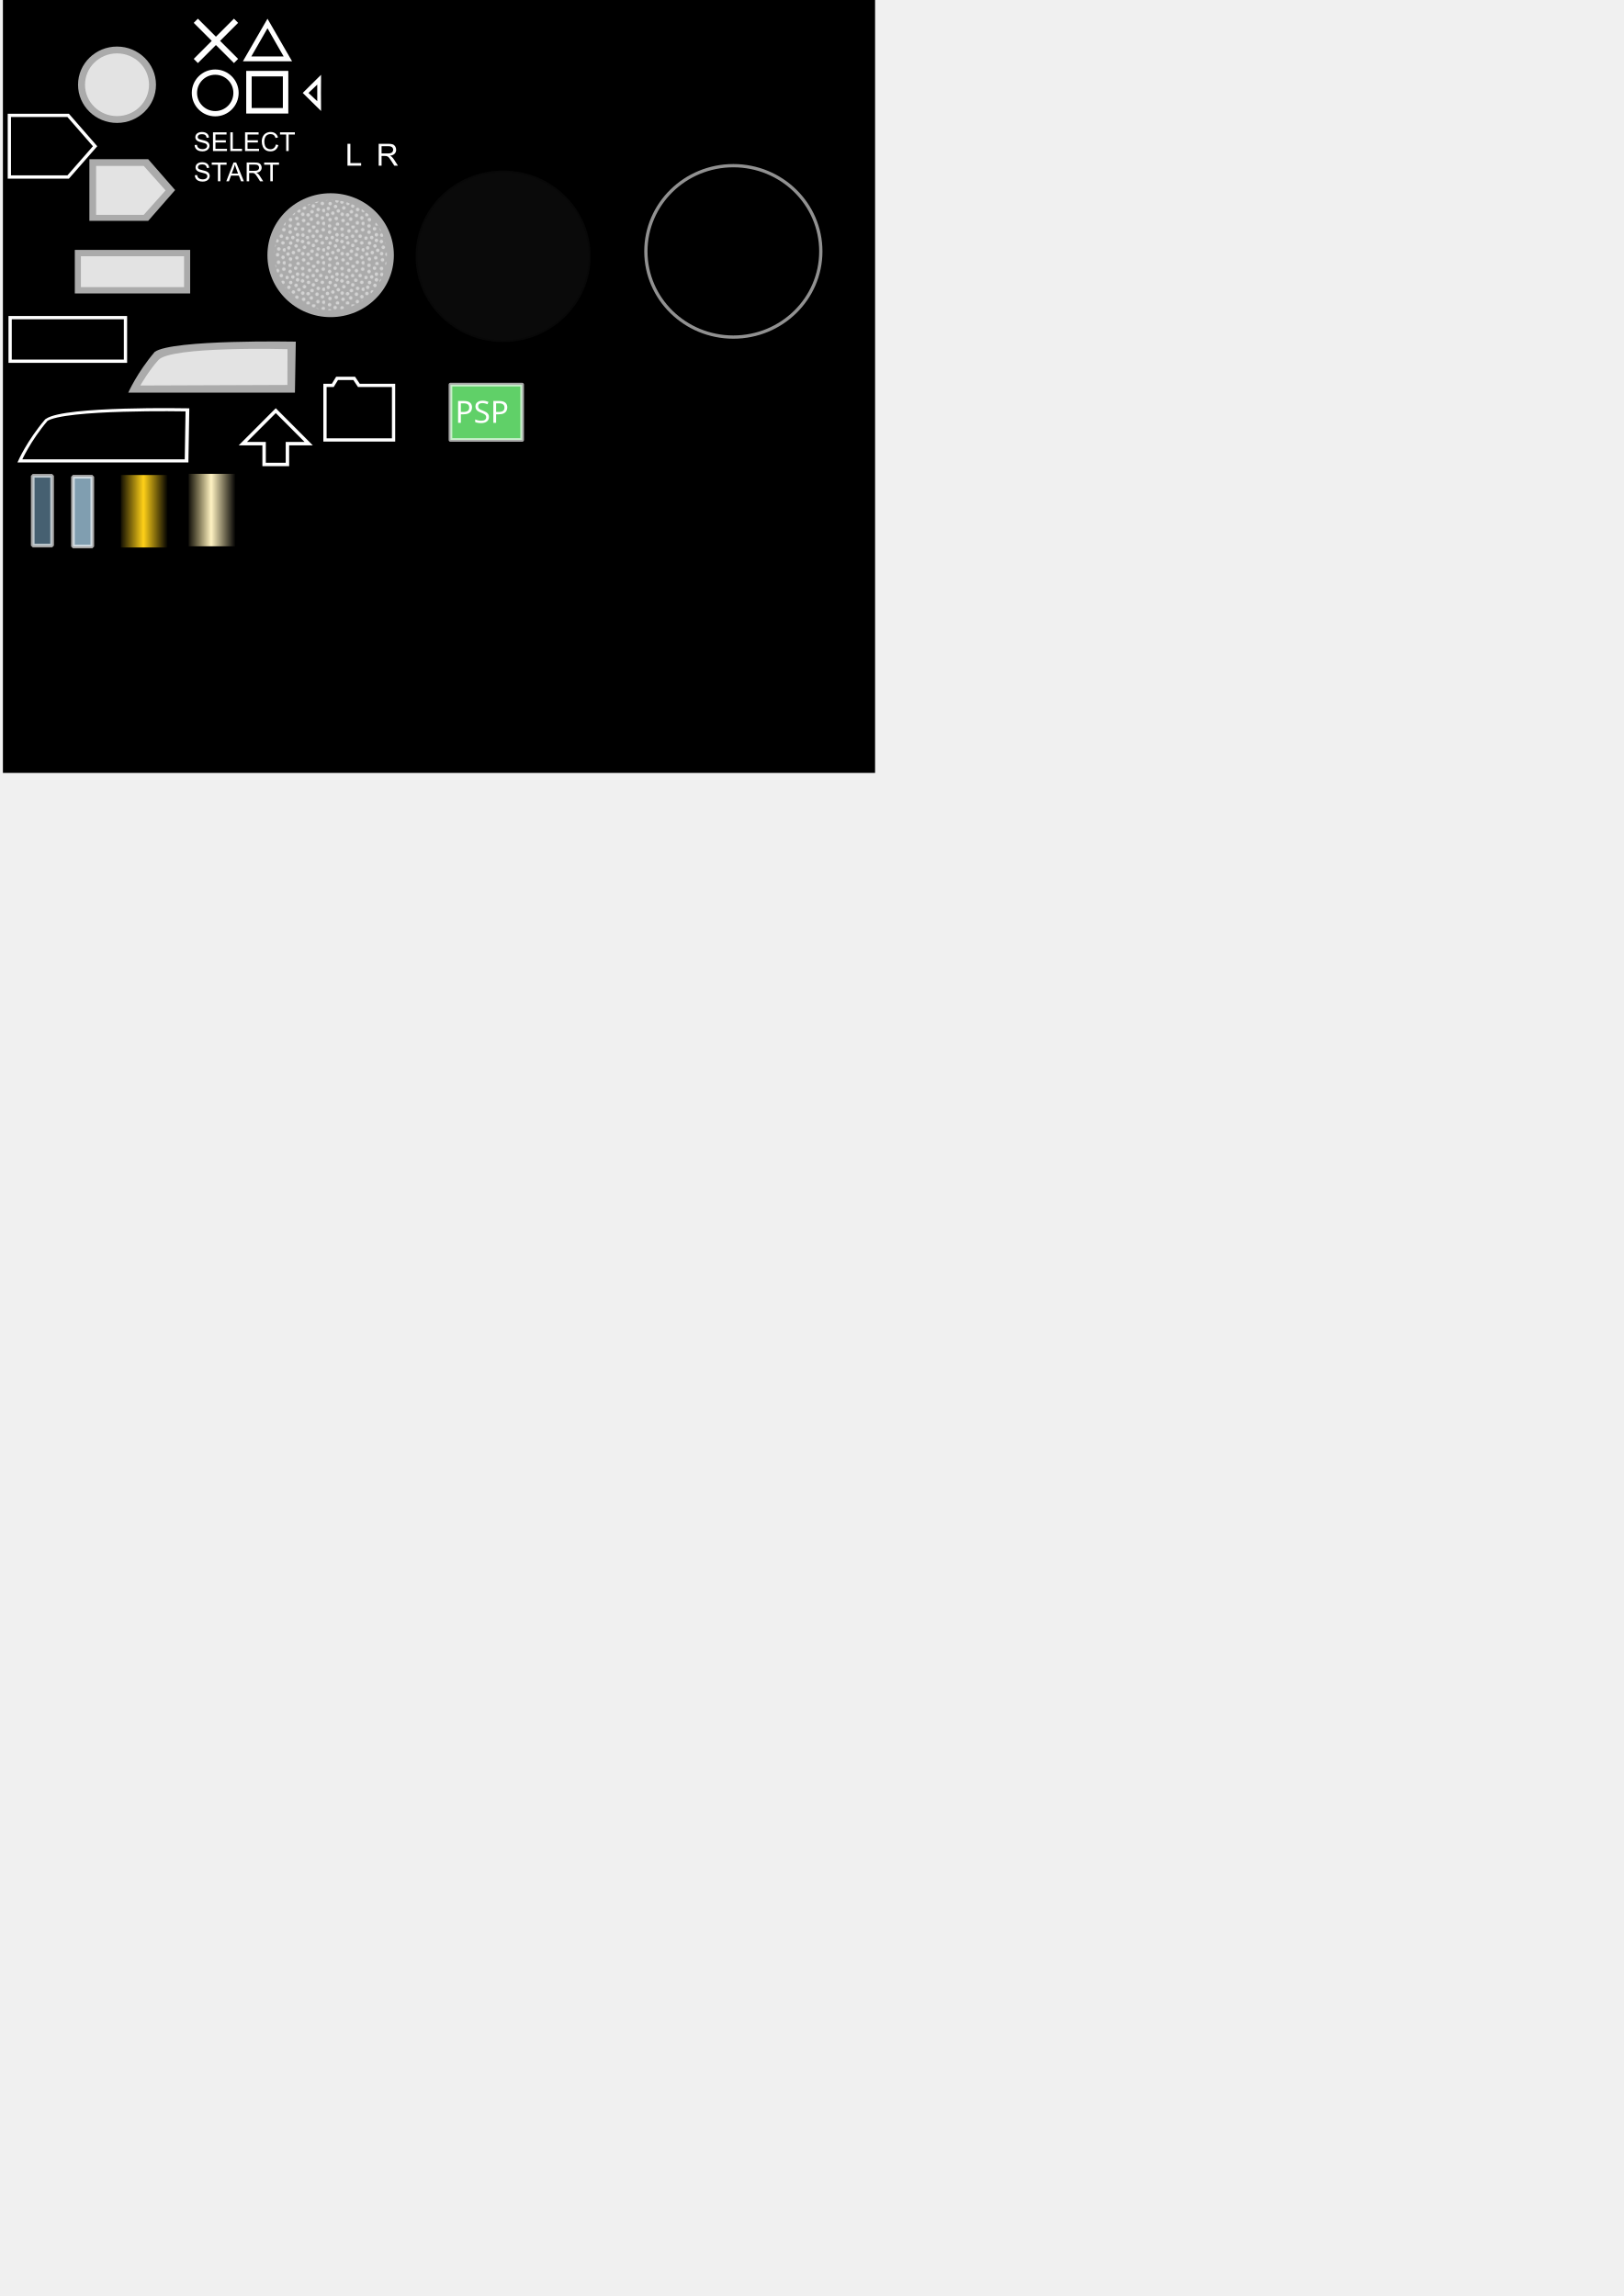
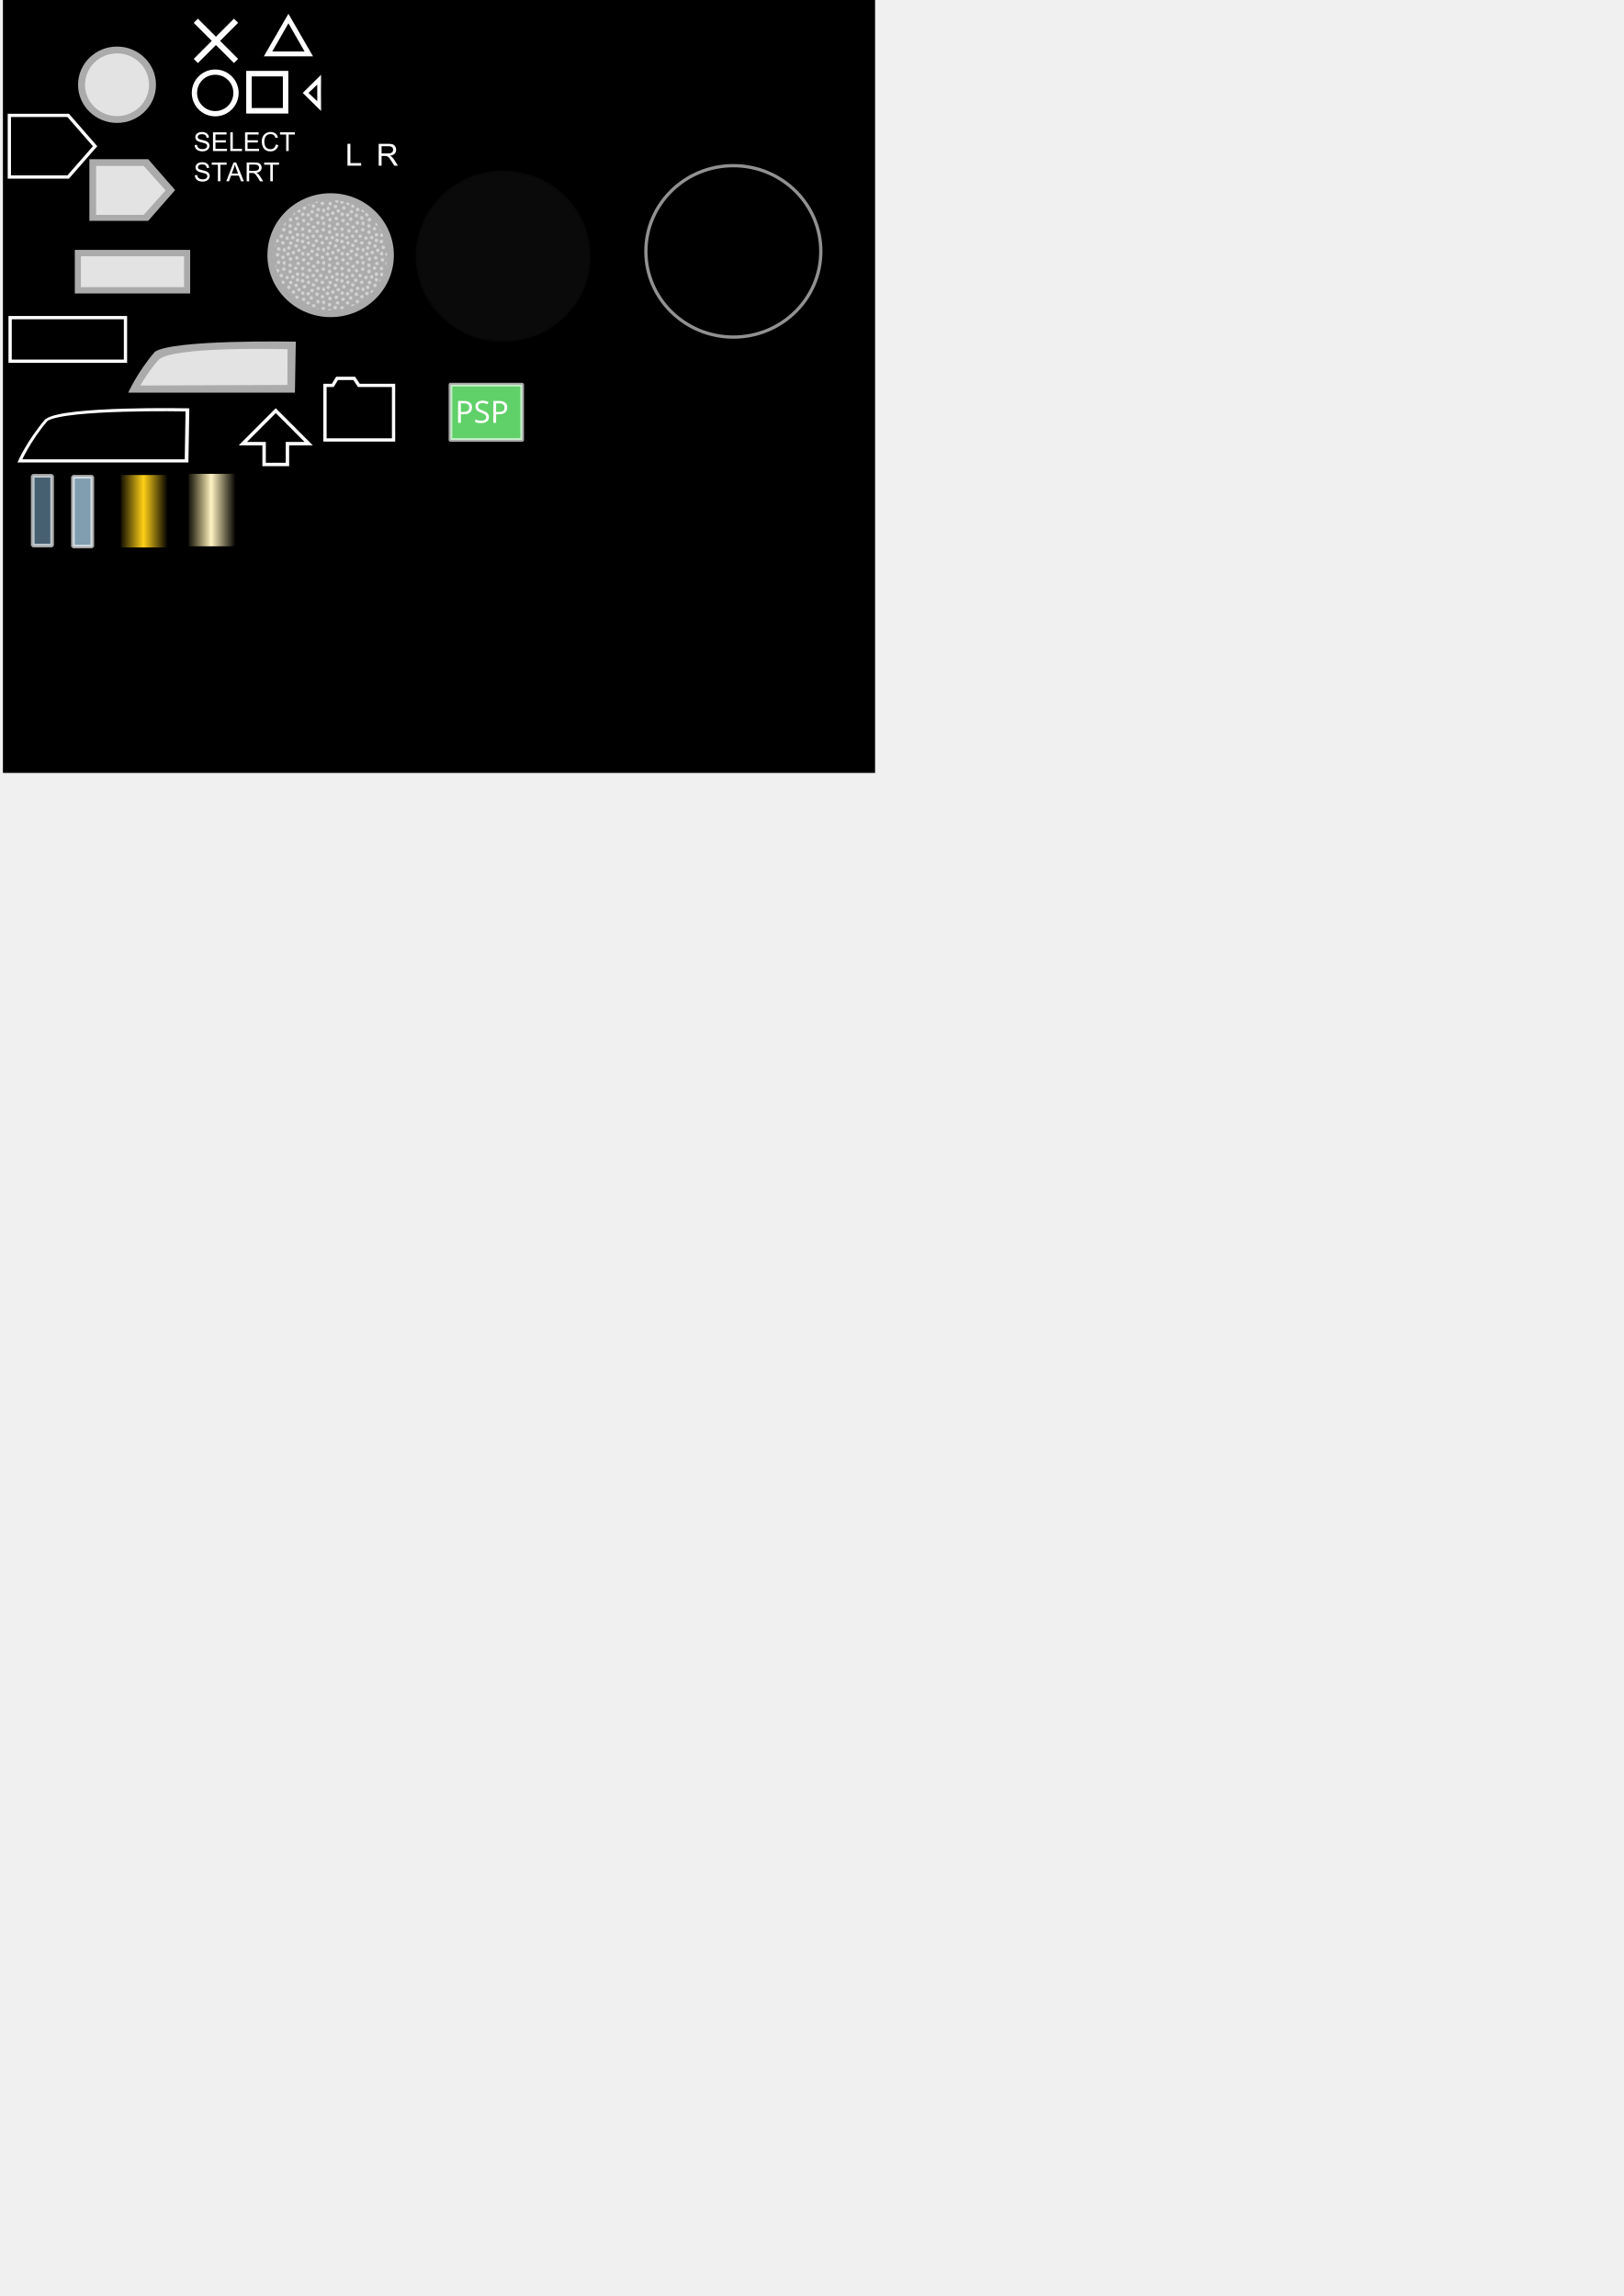
<svg xmlns="http://www.w3.org/2000/svg" xmlns:xlink="http://www.w3.org/1999/xlink" width="744.094" height="1052.362" id="svg2" version="1.1">
  <defs id="defs4">
    <linearGradient id="linearGradient4650">
      <stop style="stop-color:#ffd118;stop-opacity:0;" offset="0" id="stop4652" />
      <stop id="stop4658" offset="0.5" style="stop-color:#ffd118;stop-opacity:1;" />
      <stop style="stop-color:#ffd118;stop-opacity:0;" offset="1" id="stop4654" />
    </linearGradient>
    <pattern id="Polkadots-largewhite" patternTransform="translate(0,0) scale(10,10)" height="10" width="10" patternUnits="userSpaceOnUse">
      <circle id="circle6395" r="0.45" cy="0.810" cx="2.567" style="fill:white;stroke:none" />
      <circle id="circle6397" r="0.45" cy="2.33" cx="3.048" style="fill:white;stroke:none" />
      <circle id="circle6399" r="0.45" cy="2.415" cx="4.418" style="fill:white;stroke:none" />
      <circle id="circle6401" r="0.45" cy="3.029" cx="1.844" style="fill:white;stroke:none" />
      <circle id="circle6403" r="0.45" cy="1.363" cx="6.08" style="fill:white;stroke:none" />
      <circle id="circle6405" r="0.45" cy="4.413" cx="5.819" style="fill:white;stroke:none" />
      <circle id="circle6407" r="0.45" cy="4.048" cx="4.305" style="fill:white;stroke:none" />
      <circle id="circle6409" r="0.45" cy="3.045" cx="5.541" style="fill:white;stroke:none" />
      <circle id="circle6411" r="0.45" cy="5.527" cx="4.785" style="fill:white;stroke:none" />
      <circle id="circle6413" r="0.45" cy="5.184" cx="2.667" style="fill:white;stroke:none" />
      <circle id="circle6415" r="0.45" cy="1.448" cx="7.965" style="fill:white;stroke:none" />
      <circle id="circle6417" r="0.45" cy="5.049" cx="7.047" style="fill:white;stroke:none" />
      <circle id="circle6419" r="0.45" cy="0.895" cx="4.340" style="fill:white;stroke:none" />
      <circle id="circle6421" r="0.45" cy="0.340" cx="7.125" style="fill:white;stroke:none" />
      <circle id="circle6423" r="0.45" cy="1.049" cx="9.553" style="fill:white;stroke:none" />
      <circle id="circle6425" r="0.45" cy="2.689" cx="7.006" style="fill:white;stroke:none" />
      <circle id="circle6427" r="0.45" cy="2.689" cx="8.909" style="fill:white;stroke:none" />
      <circle id="circle6429" r="0.45" cy="4.407" cx="9.315" style="fill:white;stroke:none" />
      <circle id="circle6431" r="0.45" cy="3.870" cx="7.820" style="fill:white;stroke:none" />
      <circle id="circle6433" r="0.45" cy="5.948" cx="8.270" style="fill:white;stroke:none" />
      <circle id="circle6435" r="0.45" cy="7.428" cx="7.973" style="fill:white;stroke:none" />
      <circle id="circle6437" r="0.45" cy="8.072" cx="9.342" style="fill:white;stroke:none" />
      <circle id="circle6439" r="0.45" cy="9.315" cx="8.206" style="fill:white;stroke:none" />
      <circle id="circle6441" r="0.45" cy="9.475" cx="9.682" style="fill:white;stroke:none" />
      <circle id="circle6443" r="0.45" cy="6.186" cx="9.688" style="fill:white;stroke:none" />
      <circle id="circle6445" r="0.45" cy="6.296" cx="3.379" style="fill:white;stroke:none" />
      <circle id="circle6447" r="0.45" cy="8.204" cx="2.871" style="fill:white;stroke:none" />
      <circle id="circle6449" r="0.45" cy="8.719" cx="4.59" style="fill:white;stroke:none" />
      <circle id="circle6451" r="0.45" cy="9.671" cx="3.181" style="fill:white;stroke:none" />
      <circle id="circle6453" r="0.45" cy="7.315" cx="5.734" style="fill:white;stroke:none" />
      <circle id="circle6455" r="0.45" cy="6.513" cx="6.707" style="fill:white;stroke:none" />
      <circle id="circle6457" r="0.45" cy="9.670" cx="5.730" style="fill:white;stroke:none" />
      <circle id="circle6459" r="0.45" cy="8.373" cx="6.535" style="fill:white;stroke:none" />
      <circle id="circle6461" r="0.45" cy="7.154" cx="4.37" style="fill:white;stroke:none" />
      <circle id="circle6463" r="0.45" cy="7.25" cx="0.622" style="fill:white;stroke:none" />
      <circle id="circle6465" r="0.45" cy="5.679" cx="0.831" style="fill:white;stroke:none" />
      <circle id="circle6467" r="0.45" cy="8.519" cx="1.257" style="fill:white;stroke:none" />
      <circle id="circle6469" r="0.45" cy="6.877" cx="1.989" style="fill:white;stroke:none" />
      <circle id="circle6471" r="0.45" cy="3.181" cx="0.374" style="fill:white;stroke:none" />
      <circle id="circle6473" r="0.45" cy="1.664" cx="1.166" style="fill:white;stroke:none" />
      <circle id="circle6475" r="0.45" cy="0.093" cx="1.151" style="fill:white;stroke:none" />
      <circle id="circle6477" r="0.45" cy="10.093" cx="1.151" style="fill:white;stroke:none" />
      <circle id="circle6479" r="0.45" cy="4.451" cx="1.302" style="fill:white;stroke:none" />
      <circle id="circle6481" r="0.45" cy="3.763" cx="3.047" style="fill:white;stroke:none" />
    </pattern>
    <linearGradient xlink:href="#linearGradient4650" id="linearGradient4656" x1="54.517" y1="221.826" x2="76.912" y2="221.826" gradientUnits="userSpaceOnUse" />
    <linearGradient xlink:href="#linearGradient4650-3" id="linearGradient4656-0" x1="54.517" y1="221.826" x2="76.912" y2="221.826" gradientUnits="userSpaceOnUse" />
    <linearGradient id="linearGradient4650-3">
      <stop style="stop-color:#ffeb9a;stop-opacity:0;" offset="0" id="stop4652-1" />
      <stop id="stop4658-3" offset="0.5" style="stop-color:#fff3c3;stop-opacity:1;" />
      <stop style="stop-color:#fff0b5;stop-opacity:0;" offset="1" id="stop4654-3" />
    </linearGradient>
    <linearGradient gradientTransform="translate(31.07143,-0.5357131)" y2="221.826" x2="76.912" y1="221.826" x1="54.517" gradientUnits="userSpaceOnUse" id="linearGradient4676" xlink:href="#linearGradient4650-3" />
    <pattern id="Polkadots-largewhite-6" patternTransform="translate(0,0) scale(10,10)" height="10" width="10" patternUnits="userSpaceOnUse">
      <circle id="circle6395-8" r="0.45" cy="0.810" cx="2.567" style="fill:white;stroke:none" />
      <circle id="circle6397-5" r="0.45" cy="2.33" cx="3.048" style="fill:white;stroke:none" />
      <circle id="circle6399-7" r="0.45" cy="2.415" cx="4.418" style="fill:white;stroke:none" />
      <circle id="circle6401-6" r="0.45" cy="3.029" cx="1.844" style="fill:white;stroke:none" />
      <circle id="circle6403-1" r="0.45" cy="1.363" cx="6.08" style="fill:white;stroke:none" />
      <circle id="circle6405-8" r="0.45" cy="4.413" cx="5.819" style="fill:white;stroke:none" />
      <circle id="circle6407-9" r="0.45" cy="4.048" cx="4.305" style="fill:white;stroke:none" />
      <circle id="circle6409-2" r="0.45" cy="3.045" cx="5.541" style="fill:white;stroke:none" />
      <circle id="circle6411-7" r="0.45" cy="5.527" cx="4.785" style="fill:white;stroke:none" />
      <circle id="circle6413-9" r="0.45" cy="5.184" cx="2.667" style="fill:white;stroke:none" />
      <circle id="circle6415-5" r="0.45" cy="1.448" cx="7.965" style="fill:white;stroke:none" />
      <circle id="circle6417-4" r="0.45" cy="5.049" cx="7.047" style="fill:white;stroke:none" />
      <circle id="circle6419-3" r="0.45" cy="0.895" cx="4.340" style="fill:white;stroke:none" />
      <circle id="circle6421-1" r="0.45" cy="0.340" cx="7.125" style="fill:white;stroke:none" />
      <circle id="circle6423-2" r="0.45" cy="1.049" cx="9.553" style="fill:white;stroke:none" />
      <circle id="circle6425-3" r="0.45" cy="2.689" cx="7.006" style="fill:white;stroke:none" />
      <circle id="circle6427-3" r="0.45" cy="2.689" cx="8.909" style="fill:white;stroke:none" />
      <circle id="circle6429-4" r="0.45" cy="4.407" cx="9.315" style="fill:white;stroke:none" />
      <circle id="circle6431-1" r="0.45" cy="3.870" cx="7.820" style="fill:white;stroke:none" />
      <circle id="circle6433-1" r="0.45" cy="5.948" cx="8.270" style="fill:white;stroke:none" />
      <circle id="circle6435-3" r="0.45" cy="7.428" cx="7.973" style="fill:white;stroke:none" />
      <circle id="circle6437-8" r="0.45" cy="8.072" cx="9.342" style="fill:white;stroke:none" />
      <circle id="circle6439-7" r="0.45" cy="9.315" cx="8.206" style="fill:white;stroke:none" />
      <circle id="circle6441-4" r="0.45" cy="9.475" cx="9.682" style="fill:white;stroke:none" />
      <circle id="circle6443-2" r="0.45" cy="6.186" cx="9.688" style="fill:white;stroke:none" />
      <circle id="circle6445-7" r="0.45" cy="6.296" cx="3.379" style="fill:white;stroke:none" />
      <circle id="circle6447-7" r="0.45" cy="8.204" cx="2.871" style="fill:white;stroke:none" />
      <circle id="circle6449-9" r="0.45" cy="8.719" cx="4.59" style="fill:white;stroke:none" />
      <circle id="circle6451-3" r="0.45" cy="9.671" cx="3.181" style="fill:white;stroke:none" />
      <circle id="circle6453-1" r="0.45" cy="7.315" cx="5.734" style="fill:white;stroke:none" />
      <circle id="circle6455-9" r="0.45" cy="6.513" cx="6.707" style="fill:white;stroke:none" />
      <circle id="circle6457-8" r="0.45" cy="9.670" cx="5.730" style="fill:white;stroke:none" />
      <circle id="circle6459-6" r="0.45" cy="8.373" cx="6.535" style="fill:white;stroke:none" />
      <circle id="circle6461-5" r="0.45" cy="7.154" cx="4.37" style="fill:white;stroke:none" />
      <circle id="circle6463-0" r="0.45" cy="7.25" cx="0.622" style="fill:white;stroke:none" />
      <circle id="circle6465-2" r="0.45" cy="5.679" cx="0.831" style="fill:white;stroke:none" />
      <circle id="circle6467-8" r="0.45" cy="8.519" cx="1.257" style="fill:white;stroke:none" />
      <circle id="circle6469-6" r="0.45" cy="6.877" cx="1.989" style="fill:white;stroke:none" />
      <circle id="circle6471-0" r="0.45" cy="3.181" cx="0.374" style="fill:white;stroke:none" />
      <circle id="circle6473-2" r="0.45" cy="1.664" cx="1.166" style="fill:white;stroke:none" />
      <circle id="circle6475-4" r="0.45" cy="0.093" cx="1.151" style="fill:white;stroke:none" />
      <circle id="circle6477-8" r="0.45" cy="10.093" cx="1.151" style="fill:white;stroke:none" />
      <circle id="circle6479-6" r="0.45" cy="4.451" cx="1.302" style="fill:white;stroke:none" />
      <circle id="circle6481-5" r="0.45" cy="3.763" cx="3.047" style="fill:white;stroke:none" />
    </pattern>
    <filter id="filter5060" style="color-interpolation-filters:sRGB;">
      <feFlood id="feFlood5062" flood-opacity="0.2" flood-color="rgb(0,0,0)" result="flood" />
      <feComposite id="feComposite5064" in2="SourceGraphic" in="flood" operator="in" result="composite1" />
      <feGaussianBlur id="feGaussianBlur5066" in="composite" stdDeviation="0.5" result="blur" />
      <feOffset id="feOffset5068" dx="0" dy="0" result="offset" />
      <feComposite id="feComposite5070" in2="offset" in="SourceGraphic" operator="over" result="composite2" />
    </filter>
    <filter id="filter5084" style="color-interpolation-filters:sRGB;">
      <feFlood id="feFlood5086" flood-opacity="0.2" flood-color="rgb(0,0,0)" result="flood" />
      <feComposite id="feComposite5088" in2="SourceGraphic" in="flood" operator="in" result="composite1" />
      <feGaussianBlur id="feGaussianBlur5090" in="composite" stdDeviation="0.5" result="blur" />
      <feOffset id="feOffset5092" dx="0" dy="0" result="offset" />
      <feComposite id="feComposite5094" in2="offset" in="SourceGraphic" operator="over" result="composite2" />
    </filter>
    <filter id="filter5096" style="color-interpolation-filters:sRGB;">
      <feFlood id="feFlood5098" flood-opacity="0.2" flood-color="rgb(0,0,0)" result="flood" />
      <feComposite id="feComposite5100" in2="SourceGraphic" in="flood" operator="in" result="composite1" />
      <feGaussianBlur id="feGaussianBlur5102" in="composite" stdDeviation="0.5" result="blur" />
      <feOffset id="feOffset5104" dx="0" dy="0" result="offset" />
      <feComposite id="feComposite5106" in2="offset" in="SourceGraphic" operator="over" result="composite2" />
    </filter>
    <filter id="filter5108" style="color-interpolation-filters:sRGB;">
      <feFlood id="feFlood5110" flood-opacity="0.2" flood-color="rgb(0,0,0)" result="flood" />
      <feComposite id="feComposite5112" in2="SourceGraphic" in="flood" operator="in" result="composite1" />
      <feGaussianBlur id="feGaussianBlur5114" in="composite" stdDeviation="0.5" result="blur" />
      <feOffset id="feOffset5116" dx="0" dy="0" result="offset" />
      <feComposite id="feComposite5118" in2="offset" in="SourceGraphic" operator="over" result="composite2" />
    </filter>
    <filter id="filter5120" style="color-interpolation-filters:sRGB;">
      <feFlood id="feFlood5122" flood-opacity="0.2" flood-color="rgb(0,0,0)" result="flood" />
      <feComposite id="feComposite5124" in2="SourceGraphic" in="flood" operator="in" result="composite1" />
      <feGaussianBlur id="feGaussianBlur5126" in="composite" stdDeviation="0.5" result="blur" />
      <feOffset id="feOffset5128" dx="0" dy="0" result="offset" />
      <feComposite id="feComposite5130" in2="offset" in="SourceGraphic" operator="over" result="composite2" />
    </filter>
    <filter id="filter5132" style="color-interpolation-filters:sRGB;">
      <feFlood id="feFlood5134" flood-opacity="0.2" flood-color="rgb(0,0,0)" result="flood" />
      <feComposite id="feComposite5136" in2="SourceGraphic" in="flood" operator="in" result="composite1" />
      <feGaussianBlur id="feGaussianBlur5138" in="composite" stdDeviation="0.5" result="blur" />
      <feOffset id="feOffset5140" dx="0" dy="0" result="offset" />
      <feComposite id="feComposite5142" in2="offset" in="SourceGraphic" operator="over" result="composite2" />
    </filter>
    <filter id="filter5144" style="color-interpolation-filters:sRGB;">
      <feFlood id="feFlood5146" flood-opacity="0.2" flood-color="rgb(0,0,0)" result="flood" />
      <feComposite id="feComposite5148" in2="SourceGraphic" in="flood" operator="in" result="composite1" />
      <feGaussianBlur id="feGaussianBlur5150" in="composite" stdDeviation="0.5" result="blur" />
      <feOffset id="feOffset5152" dx="0" dy="0" result="offset" />
      <feComposite id="feComposite5154" in2="offset" in="SourceGraphic" operator="over" result="composite2" />
    </filter>
    <filter id="filter5156" style="color-interpolation-filters:sRGB;">
      <feFlood id="feFlood5158" flood-opacity="0.2" flood-color="rgb(0,0,0)" result="flood" />
      <feComposite id="feComposite5160" in2="SourceGraphic" in="flood" operator="in" result="composite1" />
      <feGaussianBlur id="feGaussianBlur5162" in="composite" stdDeviation="0.5" result="blur" />
      <feOffset id="feOffset5164" dx="0" dy="0" result="offset" />
      <feComposite id="feComposite5166" in2="offset" in="SourceGraphic" operator="over" result="composite2" />
    </filter>
    <filter id="filter5168" style="color-interpolation-filters:sRGB;">
      <feFlood id="feFlood5170" flood-opacity="0.2" flood-color="rgb(0,0,0)" result="flood" />
      <feComposite id="feComposite5172" in2="SourceGraphic" in="flood" operator="in" result="composite1" />
      <feGaussianBlur id="feGaussianBlur5174" in="composite" stdDeviation="0.5" result="blur" />
      <feOffset id="feOffset5176" dx="0" dy="0" result="offset" />
      <feComposite id="feComposite5178" in2="offset" in="SourceGraphic" operator="over" result="composite2" />
    </filter>
    <filter id="filter5180" style="color-interpolation-filters:sRGB;">
      <feFlood id="feFlood5182" flood-opacity="0.2" flood-color="rgb(0,0,0)" result="flood" />
      <feComposite id="feComposite5184" in2="SourceGraphic" in="flood" operator="in" result="composite1" />
      <feGaussianBlur id="feGaussianBlur5186" in="composite" stdDeviation="0.5" result="blur" />
      <feOffset id="feOffset5188" dx="0" dy="0" result="offset" />
      <feComposite id="feComposite5190" in2="offset" in="SourceGraphic" operator="over" result="composite2" />
    </filter>
    <filter id="filter5192" style="color-interpolation-filters:sRGB;">
      <feFlood id="feFlood5194" flood-opacity="0.2" flood-color="rgb(0,0,0)" result="flood" />
      <feComposite id="feComposite5196" in2="SourceGraphic" in="flood" operator="in" result="composite1" />
      <feGaussianBlur id="feGaussianBlur5198" in="composite" stdDeviation="0.5" result="blur" />
      <feOffset id="feOffset5200" dx="0" dy="0" result="offset" />
      <feComposite id="feComposite5202" in2="offset" in="SourceGraphic" operator="over" result="composite2" />
    </filter>
    <filter id="filter5204" style="color-interpolation-filters:sRGB;">
      <feFlood id="feFlood5206" flood-opacity="0.2" flood-color="rgb(0,0,0)" result="flood" />
      <feComposite id="feComposite5208" in2="SourceGraphic" in="flood" operator="in" result="composite1" />
      <feGaussianBlur id="feGaussianBlur5210" in="composite" stdDeviation="0.5" result="blur" />
      <feOffset id="feOffset5212" dx="0" dy="0" result="offset" />
      <feComposite id="feComposite5214" in2="offset" in="SourceGraphic" operator="over" result="composite2" />
    </filter>
    <filter id="filter5216" style="color-interpolation-filters:sRGB;">
      <feFlood id="feFlood5218" flood-opacity="0.2" flood-color="rgb(0,0,0)" result="flood" />
      <feComposite id="feComposite5220" in2="SourceGraphic" in="flood" operator="in" result="composite1" />
      <feGaussianBlur id="feGaussianBlur5222" in="composite" stdDeviation="0.5" result="blur" />
      <feOffset id="feOffset5224" dx="0" dy="0" result="offset" />
      <feComposite id="feComposite5226" in2="offset" in="SourceGraphic" operator="over" result="composite2" />
    </filter>
    <filter id="filter5228" style="color-interpolation-filters:sRGB;">
      <feFlood id="feFlood5230" flood-opacity="0.2" flood-color="rgb(0,0,0)" result="flood" />
      <feComposite id="feComposite5232" in2="SourceGraphic" in="flood" operator="in" result="composite1" />
      <feGaussianBlur id="feGaussianBlur5234" in="composite" stdDeviation="0.5" result="blur" />
      <feOffset id="feOffset5236" dx="0" dy="0" result="offset" />
      <feComposite id="feComposite5238" in2="offset" in="SourceGraphic" operator="over" result="composite2" />
    </filter>
    <filter id="filter5240" style="color-interpolation-filters:sRGB;">
      <feFlood id="feFlood5242" flood-opacity="0.2" flood-color="rgb(0,0,0)" result="flood" />
      <feComposite id="feComposite5244" in2="SourceGraphic" in="flood" operator="in" result="composite1" />
      <feGaussianBlur id="feGaussianBlur5246" in="composite" stdDeviation="0.5" result="blur" />
      <feOffset id="feOffset5248" dx="0" dy="0" result="offset" />
      <feComposite id="feComposite5250" in2="offset" in="SourceGraphic" operator="over" result="composite2" />
    </filter>
    <filter id="filter5264" style="color-interpolation-filters:sRGB;">
      <feFlood id="feFlood5266" flood-opacity="0.2" flood-color="rgb(0,0,0)" result="flood" />
      <feComposite id="feComposite5268" in2="SourceGraphic" in="flood" operator="in" result="composite1" />
      <feGaussianBlur id="feGaussianBlur5270" in="composite" stdDeviation="0.5" result="blur" />
      <feOffset id="feOffset5272" dx="0" dy="0" result="offset" />
      <feComposite id="feComposite5274" in2="offset" in="SourceGraphic" operator="over" result="composite2" />
    </filter>
    <filter id="filter5276" style="color-interpolation-filters:sRGB;">
      <feFlood id="feFlood5278" flood-opacity="0.2" flood-color="rgb(0,0,0)" result="flood" />
      <feComposite id="feComposite5280" in2="SourceGraphic" in="flood" operator="in" result="composite1" />
      <feGaussianBlur id="feGaussianBlur5282" in="composite" stdDeviation="0.5" result="blur" />
      <feOffset id="feOffset5284" dx="0" dy="0" result="offset" />
      <feComposite id="feComposite5286" in2="offset" in="SourceGraphic" operator="over" result="composite2" />
    </filter>
+     <filter color-interpolation-filters="sRGB" id="filter5216-2">
+       <feFlood id="feFlood5218-0" flood-opacity="0.2" flood-color="rgb(0,0,0)" result="flood" />
+       <feComposite id="feComposite5220-7" in2="SourceGraphic" in="flood" operator="in" result="composite1" />
+       <feGaussianBlur id="feGaussianBlur5222-0" stdDeviation="0.5" result="blur" />
+       <feOffset id="feOffset5224-6" dx="0" dy="0" result="offset" />
+       <feComposite id="feComposite5226-0" in2="offset" in="SourceGraphic" operator="over" result="composite2" />
+     </filter>
+     <filter id="filter5328" style="color-interpolation-filters:sRGB;">
+       <feFlood id="feFlood5330" flood-opacity="0.2" flood-color="rgb(0,0,0)" result="flood" />
+       <feComposite id="feComposite5332" in2="SourceGraphic" in="flood" operator="in" result="composite1" />
+       <feGaussianBlur id="feGaussianBlur5334" in="composite" stdDeviation="0.5" result="blur" />
+       <feOffset id="feOffset5336" dx="0" dy="0" result="offset" />
+       <feComposite id="feComposite5338" in2="offset" in="SourceGraphic" operator="over" result="composite2" />
+     </filter>
  </defs>
  <g id="layer1">
    <rect style="fill:#000000;fill-opacity:1;stroke:none" id="rect5044" width="399.684" height="362.969" x="1.336" y="-8.709" />
    <g id="g3918">
      <path transform="matrix(0.125018,0,0,0.125018,39.33694,16.93631)" d="m 257.143,175.219 a 142.857,140 0 1 1 -285.714,0 142.857,140 0 1 1 285.714,0 z" id="path4099" style="fill:#ffffff;fill-opacity:0.67;stroke:none" />
      <path transform="matrix(0.1026586,0,0,0.1026586,41.89231,20.85412)" d="m 257.143,175.219 a 142.857,140 0 1 1 -285.714,0 142.857,140 0 1 1 285.714,0 z" id="path4099-1" style="fill:#ffffff;fill-opacity:0.67;stroke:none" />
    </g>
    <g id="g3922">
      <path id="rect4891" d="m 40.961,72.97 26.952,0 12.339,14.149 -12.339,14.102 -26.952,0 z" style="fill:#ffffff;fill-opacity:0.67;stroke:none" />
      <path id="rect4891-0" d="m 44.045,76.055 21.829,0 9.994,11.221 -9.994,11.184 -21.829,0 z" style="fill:#ffffff;fill-opacity:0.67;stroke:none" />
    </g>
    <g id="g3914">
      <rect y="114.535" x="34.286" height="19.97" width="52.863" id="rect4948" style="fill:#ffffff;fill-opacity:0.67;stroke:none" />
      <rect y="117.44" x="37.078" height="14.159" width="47.279" id="rect4948-9" style="fill:#ffffff;fill-opacity:0.67;stroke:none" />
    </g>
    <path style="fill:#ffffff;fill-opacity:1;stroke:none;filter:url(#filter5240)" d="m 107.207,8.562 -8.258,8.258 -8.256,-8.256 -1.913,1.913 8.256,8.256 -8.256,8.256 1.916,1.916 8.256,-8.256 8.256,8.256 1.913,-1.913 -8.256,-8.256 8.258,-8.258 -1.916,-1.916 z" id="rect4968" />
-     <path style="fill:#ffffff;fill-opacity:1;stroke:none;filter:url(#filter5228)" d="m 122.582,8.58 -5.631,9.752 -5.631,9.752 11.262,0 11.259,0 -5.631,-9.752 z m 0,4.371 3.702,6.472 3.701,6.443 -7.403,0 -7.403,0 3.702,-6.443 z" id="path4991" />
+     <path style="fill:#ffffff;fill-opacity:1;stroke:none;filter:url(#filter5228)" d="m 132.178,6.307 -5.631,9.752 -5.631,9.752 11.262,0 11.259,0 -5.631,-9.752 z m 0,4.371 3.702,6.472 3.701,6.443 -7.403,0 -7.403,0 3.702,-6.443 z" id="path4991" />
    <path style="fill:#ffffff;fill-opacity:1;stroke:none;filter:url(#filter5192)" d="m 98.63,31.849 c -5.93,0 -10.737,4.807 -10.737,10.737 0,5.93 4.807,10.737 10.737,10.737 5.93,0 10.735,-4.807 10.735,-10.737 0,-5.93 -4.805,-10.737 -10.735,-10.737 z m 0,2.413 c 4.597,0 8.321,3.727 8.321,8.324 0,4.597 -3.725,8.324 -8.321,8.324 -4.597,0 -8.324,-3.727 -8.324,-8.324 0,-4.597 3.727,-8.324 8.324,-8.324 z" id="path5012" />
    <path style="fill:#ffffff;fill-opacity:1;stroke:none;filter:url(#filter5216)" d="m 112.838,32.492 0,19.546 19.286,0 0,-19.546 -19.286,0 z m 2.497,2.53 14.295,0 0,14.486 -14.295,0 0,-14.486 z" id="rect5039" />
    <path style="fill:#ffffff;fill-opacity:1;stroke:none;filter:url(#filter5204)" d="m 147.134,34.28 -8.401,8.318 8.401,8.285 c -0.077,-5.351 -0.045,-11.205 0,-16.603 z m -1.743,4.499 c -0.022,2.474 -0.037,5.151 0,7.604 l -4.034,-3.785 4.034,-3.819 z" id="rect4891-0-5-5" />
    <g id="g4642">
      <path transform="matrix(0.2027998,0,0,0.2027998,128.3458,81.42648)" d="m 257.143,175.219 a 142.857,140 0 1 1 -285.714,0 142.857,140 0 1 1 285.714,0 z" id="path4099-17" style="fill:#ffffff;fill-opacity:0.67;stroke:none" />
      <path transform="matrix(0.1806712,0,0,0.1806712,130.8747,85.30384)" d="m 257.143,175.219 a 142.857,140 0 1 1 -285.714,0 142.857,140 0 1 1 285.714,0 z" id="path4099-1-1" style="opacity:0.469;fill:url(#Polkadots-largewhite);fill-opacity:1;stroke:none" />
    </g>
    <g id="g3910">
      <path id="rect4948-1" d="m -209.016,172.966 c 0,0 56.96,-1.228 62.442,5.17 3.643,10.553 3.37,20.664 3.37,20.664 l -76.388,0 z" style="fill:#ffffff;fill-opacity:0.67;stroke:none" transform="matrix(-1,0,-0.4247234,0.9053232,0,0)" />
      <path id="rect4948-9-5" d="m -203.654,175.446 c 0,0 54.609,-1.644 56.963,5.554 2.102,4.894 3.013,12.706 3.013,12.706 l -67.296,-0.277 z" style="fill:#ffffff;fill-opacity:0.67;stroke:none" transform="matrix(-1,0,-0.4097905,0.9121797,0,0)" />
    </g>
    <path style="fill:#808080;fill-opacity:0.085;stroke:#000000;opacity:1;stroke-opacity:0.186;stroke-width:6.348;stroke-miterlimit:4;stroke-dasharray:none" id="path4099-17-1" d="m 257.143,175.219 a 142.857,140 0 1 1 -285.714,0 142.857,140 0 1 1 285.714,0 z" transform="matrix(0.2805815,0,0,0.2805815,198.5009,68.3027)" />
    <g style="font-size:40px;font-style:normal;font-weight:normal;line-height:125%;letter-spacing:0px;word-spacing:0px;fill:#ffffff;fill-opacity:1;stroke:none;font-family:Sans;filter:url(#filter5180)" id="text3903">
      <path d="m 89.18,66.471 1.072,-0.094 c 0.051,0.43 0.169,0.782 0.354,1.058 0.186,0.275 0.474,0.498 0.864,0.668 0.391,0.17 0.83,0.255 1.318,0.255 0.434,10e-7 0.816,-0.064 1.148,-0.193 0.332,-0.129 0.579,-0.306 0.741,-0.53 0.162,-0.225 0.243,-0.47 0.243,-0.735 -6e-6,-0.27 -0.078,-0.505 -0.234,-0.706 -0.156,-0.201 -0.414,-0.37 -0.773,-0.507 -0.23,-0.09 -0.74,-0.229 -1.529,-0.419 -0.789,-0.189 -1.342,-0.368 -1.658,-0.536 -0.41,-0.215 -0.716,-0.481 -0.917,-0.8 -0.201,-0.318 -0.302,-0.675 -0.302,-1.069 -10e-7,-0.434 0.123,-0.839 0.369,-1.216 0.246,-0.377 0.605,-0.663 1.078,-0.858 0.473,-0.195 0.998,-0.293 1.576,-0.293 0.637,9e-6 1.198,0.103 1.685,0.308 0.486,0.205 0.86,0.507 1.122,0.905 0.262,0.398 0.402,0.85 0.422,1.354 l -1.09,0.082 c -0.059,-0.543 -0.257,-0.953 -0.595,-1.23 -0.338,-0.277 -0.837,-0.416 -1.497,-0.416 -0.688,8e-6 -1.188,0.126 -1.503,0.378 -0.314,0.252 -0.472,0.556 -0.472,0.911 -2e-6,0.309 0.111,0.563 0.334,0.762 0.219,0.199 0.79,0.403 1.714,0.612 0.924,0.209 1.558,0.392 1.901,0.548 0.5,0.23 0.869,0.522 1.107,0.876 0.238,0.354 0.357,0.761 0.357,1.222 -8e-6,0.457 -0.131,0.888 -0.393,1.292 -0.262,0.404 -0.638,0.719 -1.128,0.943 -0.49,0.225 -1.042,0.337 -1.655,0.337 -0.777,0 -1.429,-0.113 -1.954,-0.34 -0.525,-0.227 -0.938,-0.567 -1.236,-1.022 -0.299,-0.455 -0.456,-0.97 -0.472,-1.544 z" style="font-size:12px;line-height:125%;fill:#ffffff;fill-opacity:1" id="path3940" />
      <path d="m 97.606,69.231 0,-8.59 6.211,0 0,1.014 -5.074,0 0,2.631 4.752,0 0,1.008 -4.752,0 0,2.924 5.273,0 0,1.014 z" style="font-size:12px;line-height:125%;fill:#ffffff;fill-opacity:1" id="path3942" />
      <path d="m 105.551,69.231 0,-8.59 1.137,0 0,7.576 4.23,0 0,1.014 z" style="font-size:12px;line-height:125%;fill:#ffffff;fill-opacity:1" id="path3944" />
      <path d="m 112.301,69.231 0,-8.59 6.211,0 0,1.014 -5.074,0 0,2.631 4.752,0 0,1.008 -4.752,0 0,2.924 5.273,0 0,1.014 z" style="font-size:12px;line-height:125%;fill:#ffffff;fill-opacity:1" id="path3946" />
      <path d="m 126.422,66.22 1.137,0.287 c -0.238,0.934 -0.667,1.646 -1.286,2.136 -0.619,0.49 -1.376,0.735 -2.271,0.735 -0.926,0 -1.679,-0.188 -2.259,-0.565 -0.58,-0.377 -1.021,-0.923 -1.324,-1.638 -0.303,-0.715 -0.454,-1.482 -0.454,-2.303 0,-0.895 0.171,-1.675 0.513,-2.341 0.342,-0.666 0.828,-1.172 1.459,-1.518 0.631,-0.346 1.325,-0.519 2.083,-0.519 0.859,9e-6 1.582,0.219 2.168,0.656 0.586,0.438 0.994,1.053 1.225,1.846 l -1.119,0.264 c -0.199,-0.625 -0.488,-1.08 -0.867,-1.365 -0.379,-0.285 -0.855,-0.428 -1.43,-0.428 -0.66,8e-6 -1.212,0.158 -1.655,0.475 -0.443,0.316 -0.755,0.741 -0.935,1.274 -0.18,0.533 -0.27,1.083 -0.27,1.649 0,0.73 0.106,1.368 0.319,1.913 0.213,0.545 0.544,0.952 0.993,1.222 0.449,0.27 0.936,0.404 1.459,0.404 0.637,10e-7 1.176,-0.184 1.617,-0.551 0.441,-0.367 0.74,-0.912 0.896,-1.635 z" style="font-size:12px;line-height:125%;fill:#ffffff;fill-opacity:1" id="path3948" />
      <path d="m 131.151,69.231 0,-7.576 -2.83,0 0,-1.014 6.809,0 0,1.014 -2.842,0 0,7.576 z" style="font-size:12px;line-height:125%;fill:#ffffff;fill-opacity:1" id="path3950" />
    </g>
    <g id="g3128" style="filter:url(#filter5168)">
      <path d="m 89.274,80.321 1.072,-0.094 c 0.051,0.43 0.169,0.782 0.354,1.058 0.186,0.275 0.474,0.498 0.864,0.668 0.391,0.17 0.83,0.255 1.318,0.255 0.434,10e-7 0.816,-0.064 1.148,-0.193 0.332,-0.129 0.579,-0.306 0.741,-0.53 0.162,-0.225 0.243,-0.47 0.243,-0.735 -6e-6,-0.27 -0.078,-0.505 -0.234,-0.706 -0.156,-0.201 -0.414,-0.37 -0.773,-0.507 -0.23,-0.09 -0.74,-0.229 -1.529,-0.419 -0.789,-0.189 -1.342,-0.368 -1.658,-0.536 -0.41,-0.215 -0.716,-0.481 -0.917,-0.8 -0.201,-0.318 -0.302,-0.675 -0.302,-1.069 -1e-6,-0.434 0.123,-0.839 0.369,-1.216 0.246,-0.377 0.605,-0.663 1.078,-0.858 0.473,-0.195 0.998,-0.293 1.576,-0.293 0.637,9e-6 1.198,0.103 1.685,0.308 0.486,0.205 0.86,0.507 1.122,0.905 0.262,0.398 0.402,0.85 0.422,1.354 l -1.09,0.082 c -0.059,-0.543 -0.257,-0.953 -0.595,-1.23 -0.338,-0.277 -0.837,-0.416 -1.497,-0.416 -0.688,8e-6 -1.188,0.126 -1.503,0.378 -0.314,0.252 -0.472,0.556 -0.472,0.911 -2e-6,0.309 0.111,0.563 0.334,0.762 0.219,0.199 0.79,0.403 1.714,0.612 0.924,0.209 1.558,0.392 1.901,0.548 0.5,0.23 0.869,0.522 1.107,0.876 0.238,0.354 0.357,0.761 0.357,1.222 -7e-6,0.457 -0.131,0.888 -0.393,1.292 -0.262,0.404 -0.638,0.719 -1.128,0.943 -0.49,0.225 -1.042,0.337 -1.655,0.337 -0.777,0 -1.429,-0.113 -1.954,-0.34 -0.525,-0.227 -0.938,-0.567 -1.236,-1.022 -0.299,-0.455 -0.456,-0.97 -0.472,-1.544 z" style="font-size:12px;font-style:normal;font-weight:normal;line-height:125%;letter-spacing:0px;word-spacing:0px;fill:#ffffff;fill-opacity:1;stroke:none;font-family:Sans" id="path3929" />
      <path d="m 99.862,83.081 0,-7.576 -2.83,0 0,-1.014 6.809,0 0,1.014 -2.842,0 0,7.576 z" style="font-size:12px;font-style:normal;font-weight:normal;line-height:125%;letter-spacing:0px;word-spacing:0px;fill:#ffffff;fill-opacity:1;stroke:none;font-family:Sans" id="path3931" />
      <path d="m 103.712,83.081 3.299,-8.59 1.225,0 3.516,8.59 -1.295,0 -1.002,-2.602 -3.592,0 -0.943,2.602 z m 2.479,-3.527 2.912,0 -0.896,-2.379 c -0.273,-0.723 -0.477,-1.316 -0.609,-1.781 -0.109,0.551 -0.264,1.098 -0.463,1.641 z" style="font-size:12px;font-style:normal;font-weight:normal;line-height:125%;letter-spacing:0px;word-spacing:0px;fill:#ffffff;fill-opacity:1;stroke:none;font-family:Sans" id="path3933" />
      <path d="m 113.045,83.081 0,-8.59 3.809,0 c 0.766,9e-6 1.348,0.077 1.746,0.231 0.398,0.154 0.717,0.427 0.955,0.817 0.238,0.391 0.357,0.822 0.357,1.295 -1e-5,0.609 -0.197,1.123 -0.592,1.541 -0.395,0.418 -1.004,0.684 -1.828,0.797 0.301,0.145 0.529,0.287 0.686,0.428 0.332,0.305 0.646,0.686 0.943,1.143 l 1.494,2.338 -1.43,0 -1.137,-1.787 c -0.332,-0.516 -0.605,-0.91 -0.82,-1.184 -0.215,-0.273 -0.407,-0.465 -0.577,-0.574 -0.17,-0.109 -0.343,-0.186 -0.519,-0.229 -0.129,-0.027 -0.34,-0.041 -0.633,-0.041 l -1.318,0 0,3.814 z m 1.137,-4.799 2.443,0 c 0.52,5e-6 0.926,-0.054 1.219,-0.161 0.293,-0.107 0.516,-0.279 0.668,-0.516 0.152,-0.236 0.229,-0.493 0.229,-0.771 0,-0.406 -0.147,-0.74 -0.442,-1.002 -0.295,-0.262 -0.761,-0.393 -1.397,-0.393 l -2.719,0 z" style="font-size:12px;font-style:normal;font-weight:normal;line-height:125%;letter-spacing:0px;word-spacing:0px;fill:#ffffff;fill-opacity:1;stroke:none;font-family:Sans" id="path3935" />
      <path d="m 123.885,83.081 0,-7.576 -2.83,0 0,-1.014 6.809,0 0,1.014 -2.842,0 0,7.576 z" style="font-size:12px;font-style:normal;font-weight:normal;line-height:125%;letter-spacing:0px;word-spacing:0px;fill:#ffffff;fill-opacity:1;stroke:none;font-family:Sans" id="path3937" />
    </g>
    <path id="path3136" style="font-size:14px;font-style:normal;font-weight:normal;line-height:125%;letter-spacing:0px;word-spacing:0px;fill:#ffffff;fill-opacity:1;stroke:none;font-family:Sans;filter:url(#filter5156)" d="m 159.24,75.934 0,-10.021 1.326,0 0,8.839 4.936,0 0,1.183 z" />
    <path id="path3138" style="font-size:14px;font-style:normal;font-weight:normal;line-height:125%;letter-spacing:0px;word-spacing:0px;fill:#ffffff;fill-opacity:1;stroke:none;font-family:Sans;filter:url(#filter5144)" d="m 173.536,75.934 0,-10.021 4.443,0 c 0.893,1e-5 1.572,0.09 2.037,0.27 0.465,0.18 0.836,0.498 1.114,0.954 0.278,0.456 0.417,0.959 0.417,1.511 -1e-5,0.711 -0.23,1.31 -0.69,1.798 -0.46,0.488 -1.171,0.798 -2.133,0.93 0.351,0.169 0.618,0.335 0.8,0.499 0.387,0.355 0.754,0.8 1.101,1.333 l 1.743,2.728 -1.668,0 -1.326,-2.085 c -0.387,-0.602 -0.706,-1.062 -0.957,-1.381 -0.251,-0.319 -0.475,-0.542 -0.673,-0.67 -0.198,-0.128 -0.4,-0.216 -0.605,-0.267 -0.15,-0.032 -0.396,-0.048 -0.738,-0.048 l -1.538,0 0,4.45 z m 1.326,-5.599 2.851,0 c 0.606,5e-6 1.08,-0.063 1.422,-0.188 0.342,-0.125 0.602,-0.326 0.779,-0.602 0.178,-0.276 0.267,-0.575 0.267,-0.899 0,-0.474 -0.172,-0.864 -0.516,-1.169 -0.344,-0.305 -0.888,-0.458 -1.63,-0.458 l -3.172,0 z" />
    <g transform="translate(46.60966,-0.3522634)" style="font-size:40px;font-style:normal;font-weight:normal;line-height:125%;letter-spacing:0px;word-spacing:0px;fill:#ffffff;fill-opacity:1;stroke:none;font-family:Sans" id="text3903-7-1" />
    <rect style="fill:#466071;fill-opacity:1;stroke:#ffffff;stroke-width:1.681;stroke-linecap:round;stroke-linejoin:bevel;stroke-miterlimit:4;stroke-opacity:0.649;stroke-dasharray:none" id="rect4646" width="8.881" height="31.998" x="15" y="218.076" />
    <rect style="fill:url(#linearGradient4656);fill-opacity:1;stroke:none" id="rect4648" width="21.429" height="33.214" x="55.357" y="217.719" />
    <rect style="fill:url(#linearGradient4676);fill-opacity:1;stroke:none" id="rect4648-7" width="21.429" height="33.214" x="86.429" y="217.184" />
    <rect style="fill:#809eb0;fill-opacity:1;stroke:#ffffff;stroke-width:1.681;stroke-linecap:round;stroke-linejoin:bevel;stroke-miterlimit:4;stroke-opacity:0.649;stroke-dasharray:none" id="rect4646-3" width="8.881" height="31.998" x="33.417" y="218.506" />
    <path style="fill:none;fill-opacity:1;stroke:#ffffff;stroke-width:1.5;stroke-linecap:butt;stroke-linejoin:miter;stroke-miterlimit:4;stroke-opacity:1;color:#000000;stroke-dasharray:none;stroke-dashoffset:0;marker:none;visibility:visible;display:inline;overflow:visible;enable-background:accumulate;filter:url(#filter5132)" d="m 148.929,176.648 3.571,0 1.964,-3.214 7.857,0 2.143,3.214 15.893,0 0,25 -31.429,0 z" id="rect4715" />
    <g id="g4739">
      <rect y="176.291" x="206.429" height="25.357" width="32.857" id="rect4729" style="fill:#60d068;fill-opacity:1;stroke:#ffffff;stroke-width:1.681;stroke-linecap:round;stroke-linejoin:round;stroke-miterlimit:4;stroke-opacity:0.649;stroke-dasharray:none" />
      <text id="text4731" y="193.791" x="208.571" style="font-size:40px;font-style:normal;font-weight:normal;line-height:125%;letter-spacing:0px;word-spacing:0px;fill:#ffffff;fill-opacity:1;stroke:none;font-family:Sans" xml:space="preserve">
        <tspan style="font-size:14px" id="tspan4735" y="193.791" x="208.571">PSP</tspan>
      </text>
    </g>
    <path style="fill:none;fill-opacity:1;stroke:#ffffff;color:#000000;stroke-width:1.576;stroke-linecap:butt;stroke-linejoin:miter;stroke-miterlimit:4;stroke-opacity:1;stroke-dasharray:none;stroke-dashoffset:0;marker:none;visibility:visible;display:inline;overflow:visible;enable-background:accumulate;filter:url(#filter5120)" d="M 126.375 188.219 L 111.281 203.344 L 121.031 203.344 L 121.031 212.875 L 131.719 212.875 L 131.719 203.344 L 141.469 203.344 L 126.375 188.219 z " id="rect3093" />
    <g transform="translate(-95.41043,-19.69399)" id="g3918-1" style="filter:url(#filter5060)">
      <path transform="matrix(0.125018,0,0,0.125018,39.33694,18.00774)" d="m 257.143,175.219 c 0,77.32 -63.959,140 -142.857,140 -78.898,0 -142.857,-62.68 -142.857,-140 0,-77.32 63.959,-140 142.857,-140 78.898,0 142.857,62.68 142.857,140 z" id="path4099-7" style="fill:none;stroke:#ffffff;stroke-width:11.998;stroke-miterlimit:4;stroke-opacity:1;stroke-dasharray:none" />
    </g>
    <g transform="translate(-36.67767,-20.09056)" id="g3922-0" style="color:#000000;fill:none;stroke:#ffffff;stroke-width:1.5;stroke-linecap:butt;stroke-linejoin:miter;stroke-miterlimit:4;stroke-opacity:1;stroke-dasharray:none;stroke-dashoffset:0;marker:none;visibility:visible;display:inline;overflow:visible;enable-background:accumulate;filter:url(#filter5084)">
      <path id="rect4891-9" d="m 40.961,72.97 26.952,0 12.339,14.149 -12.339,14.102 -26.952,0 z" style="fill:none;fill-opacity:0.67;stroke:#ffffff;color:#000000;stroke-width:1.5;stroke-linecap:butt;stroke-linejoin:miter;stroke-miterlimit:4;stroke-opacity:1;stroke-dasharray:none;stroke-dashoffset:0;marker:none;visibility:visible;display:inline;overflow:visible;enable-background:accumulate" />
    </g>
    <g transform="translate(-29.64571,31.05666)" id="g3914-2" style="color:#000000;fill:none;stroke:#ffffff;stroke-width:1.5;stroke-linecap:butt;stroke-linejoin:miter;stroke-miterlimit:4;stroke-opacity:1;stroke-dasharray:none;stroke-dashoffset:0;marker:none;visibility:visible;display:inline;overflow:visible;enable-background:accumulate;filter:url(#filter5096)">
      <rect y="114.535" x="34.286" height="19.97" width="52.863" id="rect4948-4" style="fill:none;fill-opacity:0.67;stroke:#ffffff;color:#000000;fill-rule:nonzero;stroke-width:1.5;marker:none;visibility:visible;display:inline;overflow:visible;enable-background:accumulate;stroke-linecap:butt;stroke-linejoin:miter;stroke-miterlimit:4;stroke-opacity:1;stroke-dasharray:none;stroke-dashoffset:0" />
    </g>
    <g transform="translate(-49.66087,31.26302)" id="g3910-2" style="filter:url(#filter5108)">
      <path id="rect4948-1-7" d="m -209.016,172.966 c 0,0 56.96,-1.228 62.442,5.17 3.643,10.553 3.37,20.664 3.37,20.664 l -76.388,0 z" style="color:#000000;fill:none;stroke:#ffffff;stroke-width:1.576;stroke-linecap:butt;stroke-linejoin:miter;stroke-miterlimit:4;stroke-opacity:1;stroke-dasharray:none;stroke-dashoffset:0;marker:none;visibility:visible;display:inline;overflow:visible;enable-background:accumulate" transform="matrix(-1,0,-0.4247234,0.9053232,0,0)" />
    </g>
    <path style="fill:none;fill-opacity:0.085;stroke:#ffffff;stroke-width:5.346;stroke-miterlimit:4;stroke-opacity:0.569;stroke-dasharray:none;color:#000000;stroke-linecap:butt;stroke-linejoin:miter;stroke-dashoffset:0;marker:none;visibility:visible;display:inline;overflow:visible;enable-background:accumulate;filter:url(#filter5276)" id="path4099-17-1-2" d="m 257.143,175.219 a 142.857,140 0 1 1 -285.714,0 142.857,140 0 1 1 285.714,0 z" transform="matrix(0.2805815,0,0,0.2805815,304.005,66.05602)" />
    <g transform="translate(-192.2372,-38.17017)" id="g4642-0" style="stroke:#ffffff;stroke-width:1.5;stroke-miterlimit:4;stroke-opacity:1;stroke-dasharray:none;filter:url(#filter5264)">
      <g id="g4960">
        <path style="fill:none;stroke:#ffffff;stroke-width:7.396;stroke-miterlimit:4;stroke-opacity:1;stroke-dasharray:none" id="path4099-17-9" d="m 257.143,175.219 c 0,77.32 -63.959,140 -142.857,140 -78.898,0 -142.857,-62.68 -142.857,-140 0,-77.32 63.959,-140 142.857,-140 78.898,0 142.857,62.68 142.857,140 z" transform="matrix(0.2027998,0,0,0.2027998,128.3458,81.42648)" />
        <path style="opacity:0.469;fill:url(#Polkadots-largewhite-6);fill-opacity:1;stroke:#ffffff;stroke-width:8.302;stroke-miterlimit:4;stroke-opacity:1;stroke-dasharray:none" id="path4099-1-1-0" d="m 257.143,175.219 c 0,77.32 -63.959,140 -142.857,140 -78.898,0 -142.857,-62.68 -142.857,-140 0,-77.32 63.959,-140 142.857,-140 78.898,0 142.857,62.68 142.857,140 z" transform="matrix(0.1955366,0,0,0.1955366,129.1758,82.69914)" />
      </g>
    </g>
+     <g id="g5340">
+       <path id="rect5039-7" d="m -23.732,30.23 0,19.546 19.286,0 0,-19.546 -19.286,0 z m 2.497,2.53 14.295,0 0,14.486 -14.295,0 0,-14.486 z" style="fill:#ffffff;fill-opacity:1;stroke:none;filter:url(#filter5216-2)" />
+       <path id="path5326" d="m -18.562,39.179 3.599,4.546 5.366,-9.155" style="fill:none;stroke:#ffffff;stroke-width:3;stroke-linecap:butt;stroke-linejoin:miter;stroke-miterlimit:4;stroke-opacity:1;stroke-dasharray:none;filter:url(#filter5328)" />
+     </g>
  </g>
</svg>
